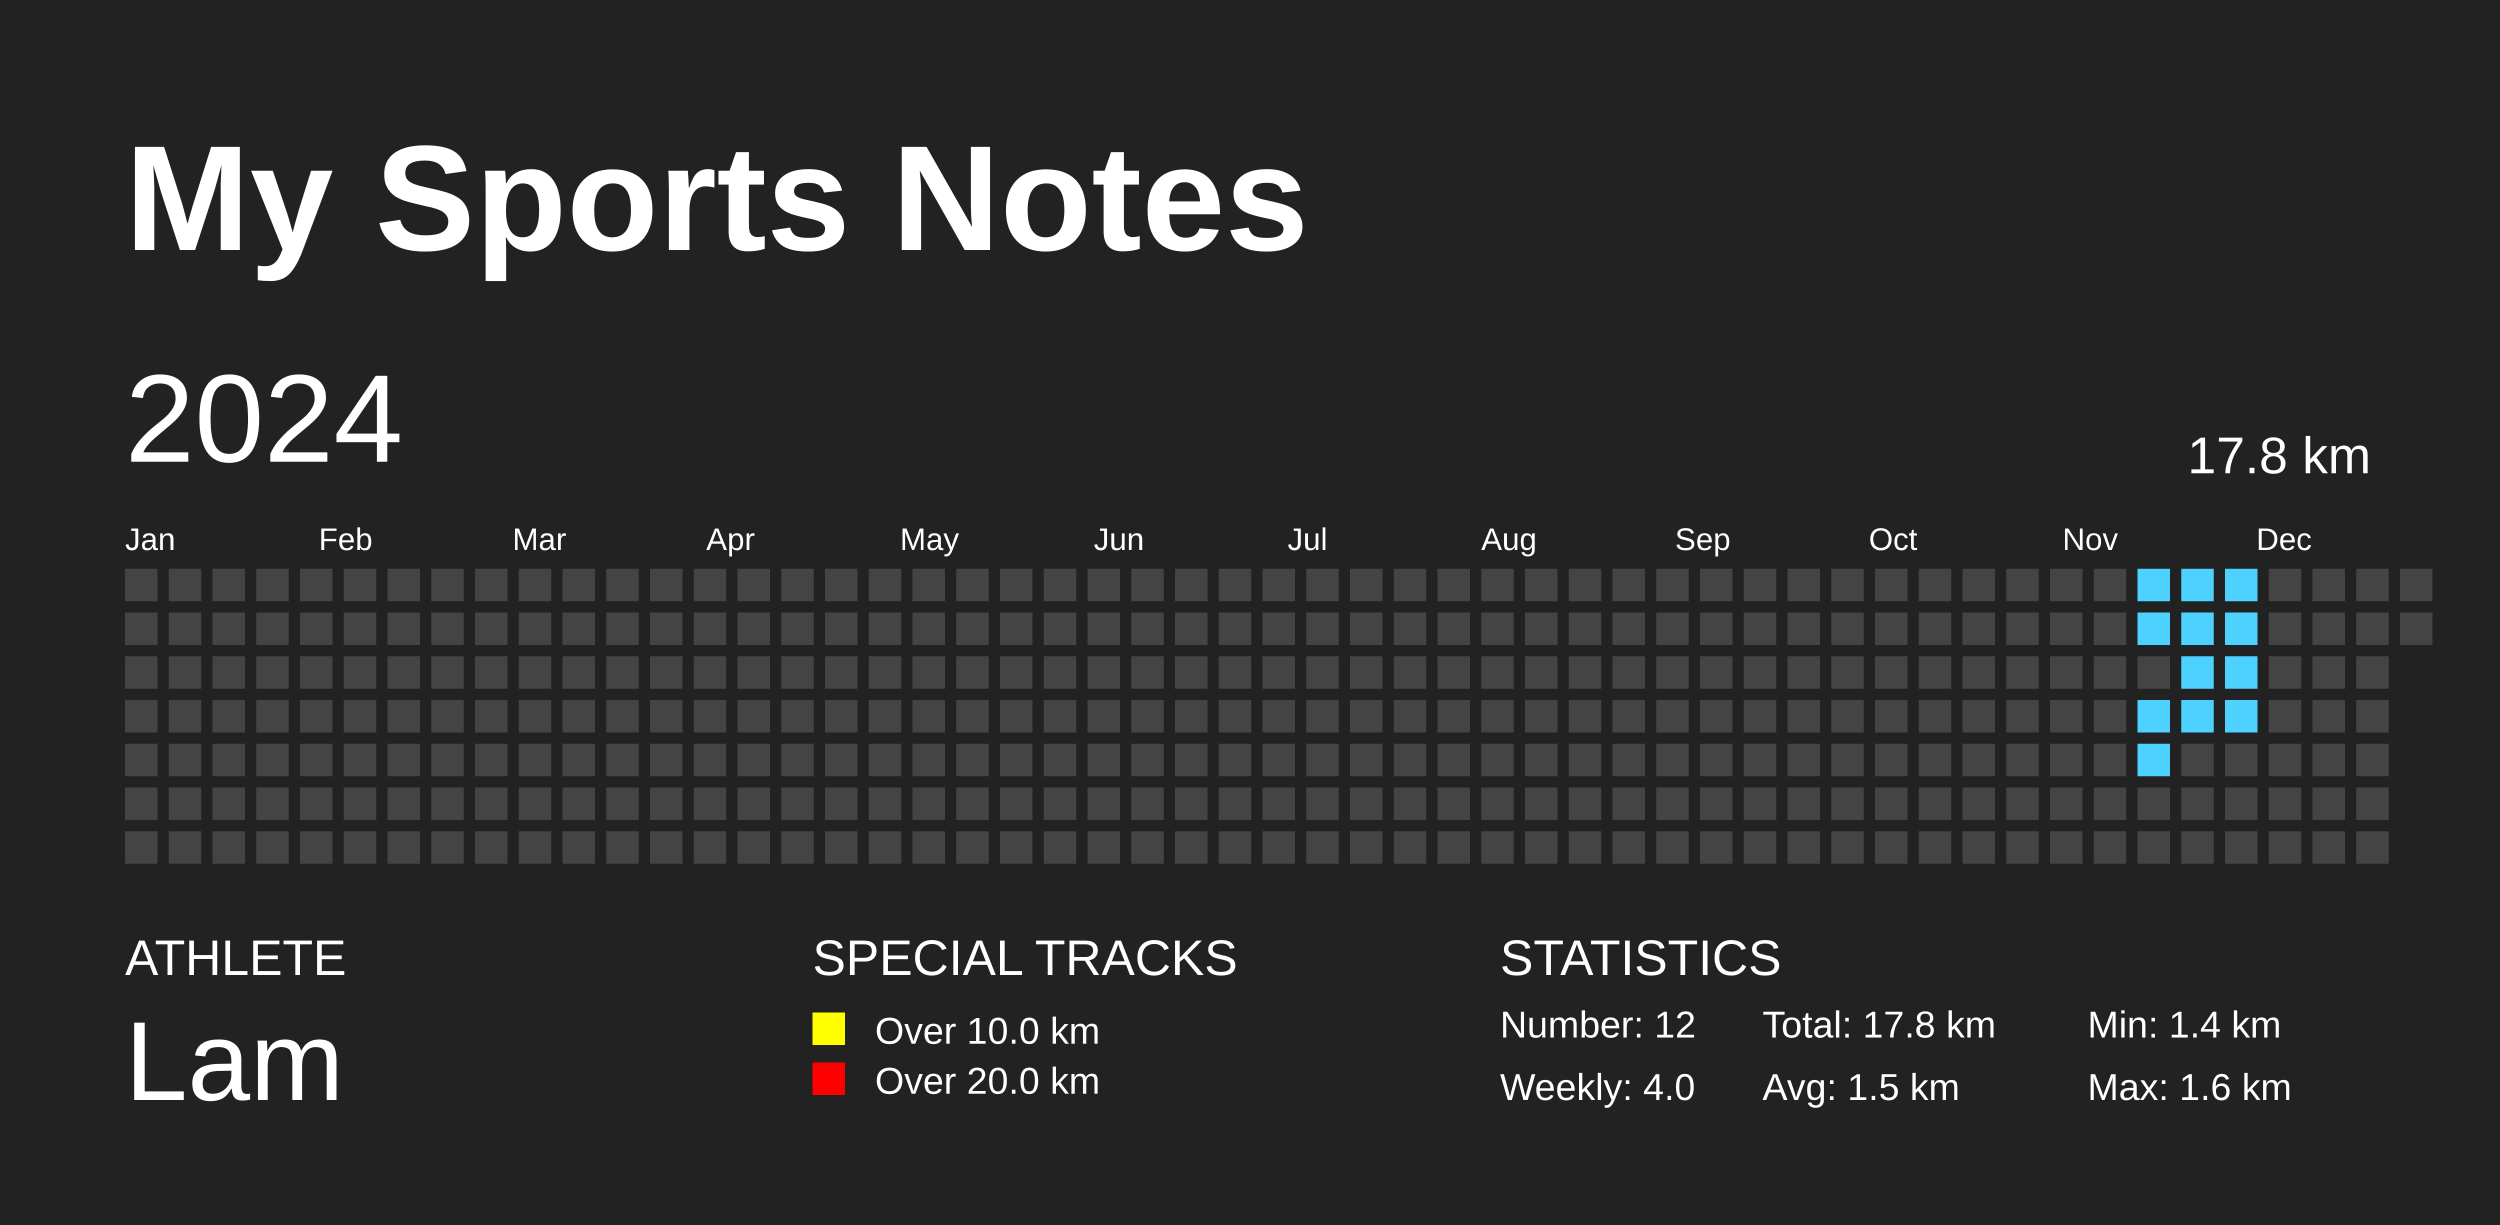
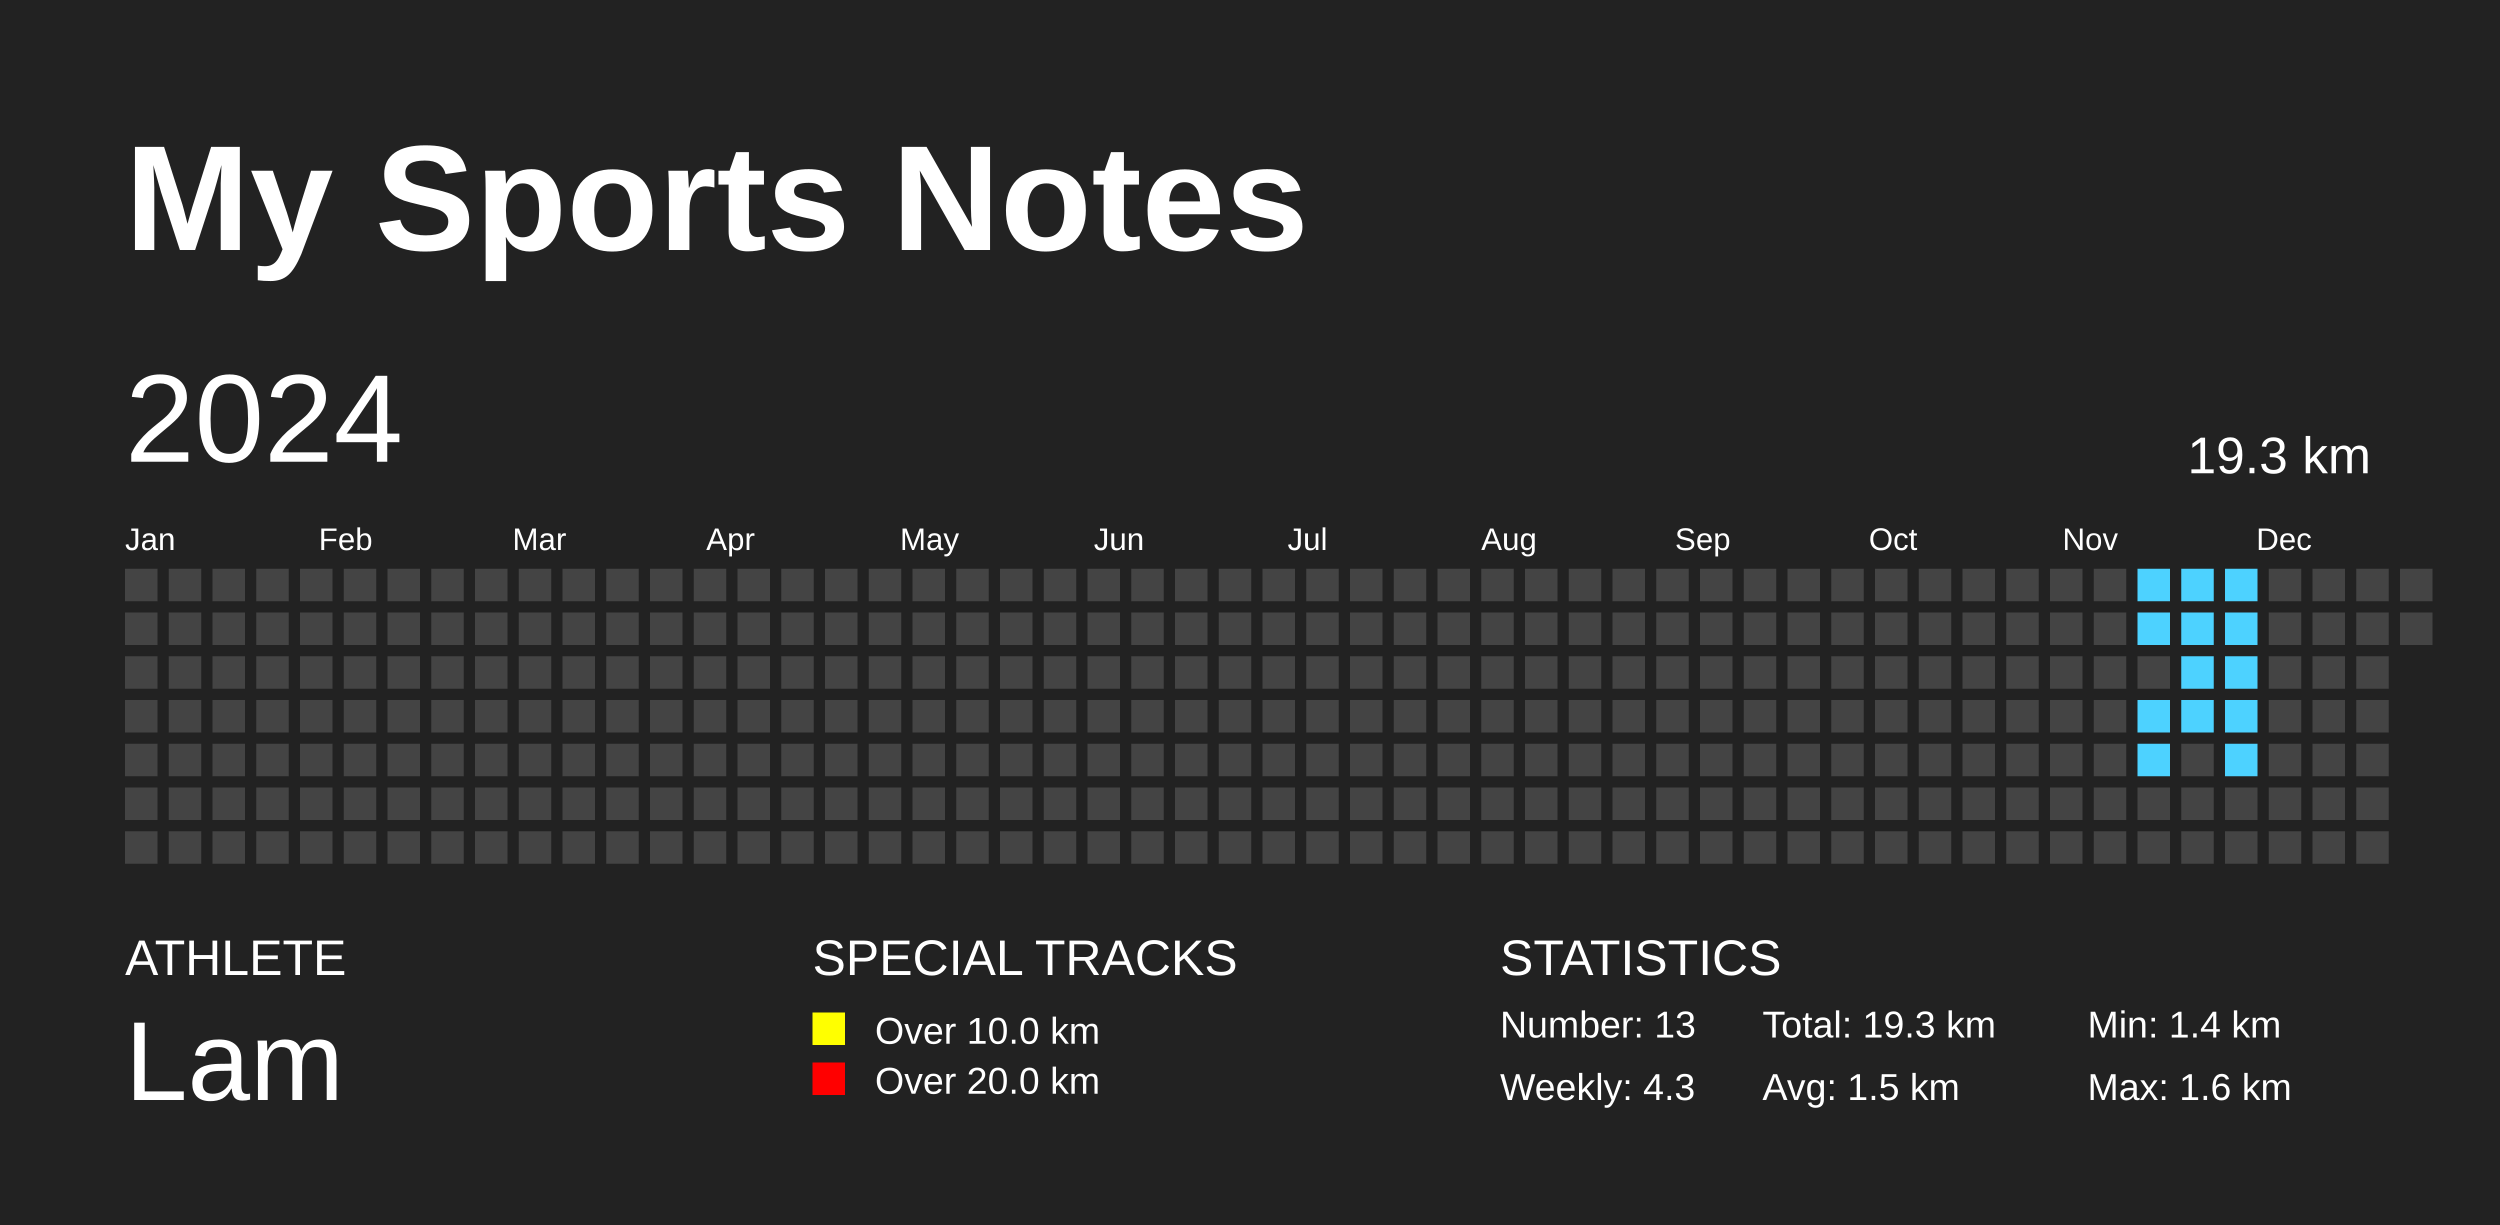
<svg xmlns="http://www.w3.org/2000/svg" baseProfile="full" height="98mm" version="1.1" viewBox="0,0,200,98" width="200mm">
  <defs />
  <rect fill="#222222" height="98" width="200" x="0" y="0" />
  <text fill="#FFFFFF" style="font-size:12px; font-family:Arial; font-weight:bold;" x="10" y="20">My Sports Notes</text>
  <text fill="#FFFFFF" style="font-size:4px; font-family:Arial" x="10" y="78">ATHLETE</text>
  <text fill="#FFFFFF" style="font-size:9px; font-family:Arial" x="10" y="88">Lam</text>
  <text fill="#FFFFFF" style="font-size:4px; font-family:Arial" x="65" y="78">SPECIAL TRACKS</text>
  <rect fill="yellow" height="2.6" width="2.6" x="65" y="81" />
  <text fill="#FFFFFF" style="font-size:3px; font-family:Arial" x="70" y="83.5">Over 10.0 km</text>
  <rect fill="red" height="2.6" width="2.6" x="65" y="85" />
  <text fill="#FFFFFF" style="font-size:3px; font-family:Arial" x="70" y="87.5">Over 20.0 km</text>
  <text fill="#FFFFFF" style="font-size:4px; font-family:Arial" x="120" y="78">STATISTICS</text>
-   <text fill="#FFFFFF" style="font-size:3px; font-family:Arial" x="120" y="83">Number: 12</text>
-   <text fill="#FFFFFF" style="font-size:3px; font-family:Arial" x="120" y="88">Weekly: 4.0</text>
-   <text fill="#FFFFFF" style="font-size:3px; font-family:Arial" x="141" y="83">Total: 17.8 km</text>
+   <text fill="#FFFFFF" style="font-size:3px; font-family:Arial" x="120" y="83">Number: 13</text>
+   <text fill="#FFFFFF" style="font-size:3px; font-family:Arial" x="120" y="88">Weekly: 4.3</text>
+   <text fill="#FFFFFF" style="font-size:3px; font-family:Arial" x="141" y="83">Total: 19.3 km</text>
  <text fill="#FFFFFF" style="font-size:3px; font-family:Arial" x="141" y="88">Avg: 1.5 km</text>
  <text fill="#FFFFFF" style="font-size:3px; font-family:Arial" x="167" y="83">Min: 1.4 km</text>
  <text fill="#FFFFFF" style="font-size:3px; font-family:Arial" x="167" y="88">Max: 1.6 km</text>
  <text dominant-baseline="hanging" fill="#FFFFFF" style="font-size:10.0px; font-family:Arial;" x="10" y="30">2024</text>
-   <text dominant-baseline="hanging" fill="#FFFFFF" style="font-size:4.125px; font-family:Arial;" x="175" y="35">17.8 km</text>
+   <text dominant-baseline="hanging" fill="#FFFFFF" style="font-size:4.125px; font-family:Arial;" x="175" y="35">19.3 km</text>
  <text fill="#FFFFFF" style="font-size:2.5px; font-family:Arial" x="10.0" y="44">Jan</text>
  <text fill="#FFFFFF" style="font-size:2.5px; font-family:Arial" x="25.5" y="44">Feb</text>
  <text fill="#FFFFFF" style="font-size:2.5px; font-family:Arial" x="41.0" y="44">Mar</text>
  <text fill="#FFFFFF" style="font-size:2.5px; font-family:Arial" x="56.5" y="44">Apr</text>
  <text fill="#FFFFFF" style="font-size:2.5px; font-family:Arial" x="72.0" y="44">May</text>
  <text fill="#FFFFFF" style="font-size:2.5px; font-family:Arial" x="87.5" y="44">Jun</text>
  <text fill="#FFFFFF" style="font-size:2.5px; font-family:Arial" x="103.0" y="44">Jul</text>
  <text fill="#FFFFFF" style="font-size:2.5px; font-family:Arial" x="118.5" y="44">Aug</text>
  <text fill="#FFFFFF" style="font-size:2.5px; font-family:Arial" x="134.0" y="44">Sep</text>
  <text fill="#FFFFFF" style="font-size:2.5px; font-family:Arial" x="149.5" y="44">Oct</text>
  <text fill="#FFFFFF" style="font-size:2.5px; font-family:Arial" x="165.0" y="44">Nov</text>
  <text fill="#FFFFFF" style="font-size:2.5px; font-family:Arial" x="180.5" y="44">Dec</text>
  <rect fill="#444444" height="2.6" width="2.6" x="10.0" y="45.5" />
  <rect fill="#444444" height="2.6" width="2.6" x="10.0" y="49.0" />
  <rect fill="#444444" height="2.6" width="2.6" x="10.0" y="52.5" />
  <rect fill="#444444" height="2.6" width="2.6" x="10.0" y="56.0" />
  <rect fill="#444444" height="2.6" width="2.6" x="10.0" y="59.5" />
  <rect fill="#444444" height="2.6" width="2.6" x="10.0" y="63.0" />
  <rect fill="#444444" height="2.6" width="2.6" x="10.0" y="66.5" />
  <rect fill="#444444" height="2.6" width="2.6" x="13.5" y="45.5" />
  <rect fill="#444444" height="2.6" width="2.6" x="13.5" y="49.0" />
  <rect fill="#444444" height="2.6" width="2.6" x="13.5" y="52.5" />
  <rect fill="#444444" height="2.6" width="2.6" x="13.5" y="56.0" />
  <rect fill="#444444" height="2.6" width="2.6" x="13.5" y="59.5" />
  <rect fill="#444444" height="2.6" width="2.6" x="13.5" y="63.0" />
  <rect fill="#444444" height="2.6" width="2.6" x="13.5" y="66.5" />
  <rect fill="#444444" height="2.6" width="2.6" x="17.0" y="45.5" />
  <rect fill="#444444" height="2.6" width="2.6" x="17.0" y="49.0" />
  <rect fill="#444444" height="2.6" width="2.6" x="17.0" y="52.5" />
  <rect fill="#444444" height="2.6" width="2.6" x="17.0" y="56.0" />
  <rect fill="#444444" height="2.6" width="2.6" x="17.0" y="59.5" />
  <rect fill="#444444" height="2.6" width="2.6" x="17.0" y="63.0" />
  <rect fill="#444444" height="2.6" width="2.6" x="17.0" y="66.5" />
  <rect fill="#444444" height="2.6" width="2.6" x="20.5" y="45.5" />
  <rect fill="#444444" height="2.6" width="2.6" x="20.5" y="49.0" />
  <rect fill="#444444" height="2.6" width="2.6" x="20.5" y="52.5" />
  <rect fill="#444444" height="2.6" width="2.6" x="20.5" y="56.0" />
  <rect fill="#444444" height="2.6" width="2.6" x="20.5" y="59.5" />
  <rect fill="#444444" height="2.6" width="2.6" x="20.5" y="63.0" />
  <rect fill="#444444" height="2.6" width="2.6" x="20.5" y="66.5" />
  <rect fill="#444444" height="2.6" width="2.6" x="24.0" y="45.5" />
  <rect fill="#444444" height="2.6" width="2.6" x="24.0" y="49.0" />
  <rect fill="#444444" height="2.6" width="2.6" x="24.0" y="52.5" />
  <rect fill="#444444" height="2.6" width="2.6" x="24.0" y="56.0" />
  <rect fill="#444444" height="2.6" width="2.6" x="24.0" y="59.5" />
  <rect fill="#444444" height="2.6" width="2.6" x="24.0" y="63.0" />
  <rect fill="#444444" height="2.6" width="2.6" x="24.0" y="66.5" />
  <rect fill="#444444" height="2.6" width="2.6" x="27.5" y="45.5" />
  <rect fill="#444444" height="2.6" width="2.6" x="27.5" y="49.0" />
  <rect fill="#444444" height="2.6" width="2.6" x="27.5" y="52.5" />
  <rect fill="#444444" height="2.6" width="2.6" x="27.5" y="56.0" />
  <rect fill="#444444" height="2.6" width="2.6" x="27.5" y="59.5" />
  <rect fill="#444444" height="2.6" width="2.6" x="27.5" y="63.0" />
  <rect fill="#444444" height="2.6" width="2.6" x="27.5" y="66.5" />
  <rect fill="#444444" height="2.6" width="2.6" x="31.0" y="45.5" />
  <rect fill="#444444" height="2.6" width="2.6" x="31.0" y="49.0" />
  <rect fill="#444444" height="2.6" width="2.6" x="31.0" y="52.5" />
  <rect fill="#444444" height="2.6" width="2.6" x="31.0" y="56.0" />
  <rect fill="#444444" height="2.6" width="2.6" x="31.0" y="59.5" />
  <rect fill="#444444" height="2.6" width="2.6" x="31.0" y="63.0" />
  <rect fill="#444444" height="2.6" width="2.6" x="31.0" y="66.5" />
  <rect fill="#444444" height="2.6" width="2.6" x="34.5" y="45.5" />
  <rect fill="#444444" height="2.6" width="2.6" x="34.5" y="49.0" />
  <rect fill="#444444" height="2.6" width="2.6" x="34.5" y="52.5" />
  <rect fill="#444444" height="2.6" width="2.6" x="34.5" y="56.0" />
  <rect fill="#444444" height="2.6" width="2.6" x="34.5" y="59.5" />
  <rect fill="#444444" height="2.6" width="2.6" x="34.5" y="63.0" />
  <rect fill="#444444" height="2.6" width="2.6" x="34.5" y="66.5" />
  <rect fill="#444444" height="2.6" width="2.6" x="38.0" y="45.5" />
  <rect fill="#444444" height="2.6" width="2.6" x="38.0" y="49.0" />
  <rect fill="#444444" height="2.6" width="2.6" x="38.0" y="52.5" />
  <rect fill="#444444" height="2.6" width="2.6" x="38.0" y="56.0" />
  <rect fill="#444444" height="2.6" width="2.6" x="38.0" y="59.5" />
  <rect fill="#444444" height="2.6" width="2.6" x="38.0" y="63.0" />
  <rect fill="#444444" height="2.6" width="2.6" x="38.0" y="66.5" />
  <rect fill="#444444" height="2.6" width="2.6" x="41.5" y="45.5" />
  <rect fill="#444444" height="2.6" width="2.6" x="41.5" y="49.0" />
  <rect fill="#444444" height="2.6" width="2.6" x="41.5" y="52.5" />
  <rect fill="#444444" height="2.6" width="2.6" x="41.5" y="56.0" />
  <rect fill="#444444" height="2.6" width="2.6" x="41.5" y="59.5" />
  <rect fill="#444444" height="2.6" width="2.6" x="41.5" y="63.0" />
  <rect fill="#444444" height="2.6" width="2.6" x="41.5" y="66.5" />
  <rect fill="#444444" height="2.6" width="2.6" x="45.0" y="45.5" />
  <rect fill="#444444" height="2.6" width="2.6" x="45.0" y="49.0" />
  <rect fill="#444444" height="2.6" width="2.6" x="45.0" y="52.5" />
  <rect fill="#444444" height="2.6" width="2.6" x="45.0" y="56.0" />
  <rect fill="#444444" height="2.6" width="2.6" x="45.0" y="59.5" />
  <rect fill="#444444" height="2.6" width="2.6" x="45.0" y="63.0" />
  <rect fill="#444444" height="2.6" width="2.6" x="45.0" y="66.5" />
  <rect fill="#444444" height="2.6" width="2.6" x="48.5" y="45.5" />
  <rect fill="#444444" height="2.6" width="2.6" x="48.5" y="49.0" />
  <rect fill="#444444" height="2.6" width="2.6" x="48.5" y="52.5" />
  <rect fill="#444444" height="2.6" width="2.6" x="48.5" y="56.0" />
  <rect fill="#444444" height="2.6" width="2.6" x="48.5" y="59.5" />
  <rect fill="#444444" height="2.6" width="2.6" x="48.5" y="63.0" />
  <rect fill="#444444" height="2.6" width="2.6" x="48.5" y="66.5" />
  <rect fill="#444444" height="2.6" width="2.6" x="52.0" y="45.5" />
  <rect fill="#444444" height="2.6" width="2.6" x="52.0" y="49.0" />
  <rect fill="#444444" height="2.6" width="2.6" x="52.0" y="52.5" />
  <rect fill="#444444" height="2.6" width="2.6" x="52.0" y="56.0" />
  <rect fill="#444444" height="2.6" width="2.6" x="52.0" y="59.5" />
  <rect fill="#444444" height="2.6" width="2.6" x="52.0" y="63.0" />
  <rect fill="#444444" height="2.6" width="2.6" x="52.0" y="66.5" />
  <rect fill="#444444" height="2.6" width="2.6" x="55.5" y="45.5" />
  <rect fill="#444444" height="2.6" width="2.6" x="55.5" y="49.0" />
  <rect fill="#444444" height="2.6" width="2.6" x="55.5" y="52.5" />
  <rect fill="#444444" height="2.6" width="2.6" x="55.5" y="56.0" />
  <rect fill="#444444" height="2.6" width="2.6" x="55.5" y="59.5" />
  <rect fill="#444444" height="2.6" width="2.6" x="55.5" y="63.0" />
  <rect fill="#444444" height="2.6" width="2.6" x="55.5" y="66.5" />
  <rect fill="#444444" height="2.6" width="2.6" x="59.0" y="45.5" />
  <rect fill="#444444" height="2.6" width="2.6" x="59.0" y="49.0" />
  <rect fill="#444444" height="2.6" width="2.6" x="59.0" y="52.5" />
  <rect fill="#444444" height="2.6" width="2.6" x="59.0" y="56.0" />
  <rect fill="#444444" height="2.6" width="2.6" x="59.0" y="59.5" />
  <rect fill="#444444" height="2.6" width="2.6" x="59.0" y="63.0" />
  <rect fill="#444444" height="2.6" width="2.6" x="59.0" y="66.5" />
  <rect fill="#444444" height="2.6" width="2.6" x="62.5" y="45.5" />
  <rect fill="#444444" height="2.6" width="2.6" x="62.5" y="49.0" />
  <rect fill="#444444" height="2.6" width="2.6" x="62.5" y="52.5" />
  <rect fill="#444444" height="2.6" width="2.6" x="62.5" y="56.0" />
  <rect fill="#444444" height="2.6" width="2.6" x="62.5" y="59.5" />
  <rect fill="#444444" height="2.6" width="2.6" x="62.5" y="63.0" />
  <rect fill="#444444" height="2.6" width="2.6" x="62.5" y="66.5" />
  <rect fill="#444444" height="2.6" width="2.6" x="66.0" y="45.5" />
  <rect fill="#444444" height="2.6" width="2.6" x="66.0" y="49.0" />
  <rect fill="#444444" height="2.6" width="2.6" x="66.0" y="52.5" />
  <rect fill="#444444" height="2.6" width="2.6" x="66.0" y="56.0" />
  <rect fill="#444444" height="2.6" width="2.6" x="66.0" y="59.5" />
  <rect fill="#444444" height="2.6" width="2.6" x="66.0" y="63.0" />
  <rect fill="#444444" height="2.6" width="2.6" x="66.0" y="66.5" />
  <rect fill="#444444" height="2.6" width="2.6" x="69.5" y="45.5" />
  <rect fill="#444444" height="2.6" width="2.6" x="69.5" y="49.0" />
  <rect fill="#444444" height="2.6" width="2.6" x="69.5" y="52.5" />
  <rect fill="#444444" height="2.6" width="2.6" x="69.5" y="56.0" />
  <rect fill="#444444" height="2.6" width="2.6" x="69.5" y="59.5" />
  <rect fill="#444444" height="2.6" width="2.6" x="69.5" y="63.0" />
  <rect fill="#444444" height="2.6" width="2.6" x="69.5" y="66.5" />
  <rect fill="#444444" height="2.6" width="2.6" x="73.0" y="45.5" />
  <rect fill="#444444" height="2.6" width="2.6" x="73.0" y="49.0" />
  <rect fill="#444444" height="2.6" width="2.6" x="73.0" y="52.5" />
  <rect fill="#444444" height="2.6" width="2.6" x="73.0" y="56.0" />
  <rect fill="#444444" height="2.6" width="2.6" x="73.0" y="59.5" />
  <rect fill="#444444" height="2.6" width="2.6" x="73.0" y="63.0" />
  <rect fill="#444444" height="2.6" width="2.6" x="73.0" y="66.5" />
  <rect fill="#444444" height="2.6" width="2.6" x="76.5" y="45.5" />
  <rect fill="#444444" height="2.6" width="2.6" x="76.5" y="49.0" />
  <rect fill="#444444" height="2.6" width="2.6" x="76.5" y="52.5" />
  <rect fill="#444444" height="2.6" width="2.6" x="76.5" y="56.0" />
  <rect fill="#444444" height="2.6" width="2.6" x="76.5" y="59.5" />
  <rect fill="#444444" height="2.6" width="2.6" x="76.5" y="63.0" />
  <rect fill="#444444" height="2.6" width="2.6" x="76.5" y="66.5" />
  <rect fill="#444444" height="2.6" width="2.6" x="80.0" y="45.5" />
  <rect fill="#444444" height="2.6" width="2.6" x="80.0" y="49.0" />
  <rect fill="#444444" height="2.6" width="2.6" x="80.0" y="52.5" />
  <rect fill="#444444" height="2.6" width="2.6" x="80.0" y="56.0" />
  <rect fill="#444444" height="2.6" width="2.6" x="80.0" y="59.5" />
  <rect fill="#444444" height="2.6" width="2.6" x="80.0" y="63.0" />
  <rect fill="#444444" height="2.6" width="2.6" x="80.0" y="66.5" />
  <rect fill="#444444" height="2.6" width="2.6" x="83.5" y="45.5" />
  <rect fill="#444444" height="2.6" width="2.6" x="83.5" y="49.0" />
  <rect fill="#444444" height="2.6" width="2.6" x="83.5" y="52.5" />
  <rect fill="#444444" height="2.6" width="2.6" x="83.5" y="56.0" />
  <rect fill="#444444" height="2.6" width="2.6" x="83.5" y="59.5" />
  <rect fill="#444444" height="2.6" width="2.6" x="83.5" y="63.0" />
  <rect fill="#444444" height="2.6" width="2.6" x="83.5" y="66.5" />
  <rect fill="#444444" height="2.6" width="2.6" x="87.0" y="45.5" />
  <rect fill="#444444" height="2.6" width="2.6" x="87.0" y="49.0" />
  <rect fill="#444444" height="2.6" width="2.6" x="87.0" y="52.5" />
  <rect fill="#444444" height="2.6" width="2.6" x="87.0" y="56.0" />
  <rect fill="#444444" height="2.6" width="2.6" x="87.0" y="59.5" />
  <rect fill="#444444" height="2.6" width="2.6" x="87.0" y="63.0" />
  <rect fill="#444444" height="2.6" width="2.6" x="87.0" y="66.5" />
  <rect fill="#444444" height="2.6" width="2.6" x="90.5" y="45.5" />
  <rect fill="#444444" height="2.6" width="2.6" x="90.5" y="49.0" />
  <rect fill="#444444" height="2.6" width="2.6" x="90.5" y="52.5" />
  <rect fill="#444444" height="2.6" width="2.6" x="90.5" y="56.0" />
  <rect fill="#444444" height="2.6" width="2.6" x="90.5" y="59.5" />
  <rect fill="#444444" height="2.6" width="2.6" x="90.5" y="63.0" />
  <rect fill="#444444" height="2.6" width="2.6" x="90.5" y="66.5" />
  <rect fill="#444444" height="2.6" width="2.6" x="94.0" y="45.5" />
  <rect fill="#444444" height="2.6" width="2.6" x="94.0" y="49.0" />
  <rect fill="#444444" height="2.6" width="2.6" x="94.0" y="52.5" />
  <rect fill="#444444" height="2.6" width="2.6" x="94.0" y="56.0" />
  <rect fill="#444444" height="2.6" width="2.6" x="94.0" y="59.5" />
  <rect fill="#444444" height="2.6" width="2.6" x="94.0" y="63.0" />
  <rect fill="#444444" height="2.6" width="2.6" x="94.0" y="66.5" />
  <rect fill="#444444" height="2.6" width="2.6" x="97.5" y="45.5" />
  <rect fill="#444444" height="2.6" width="2.6" x="97.5" y="49.0" />
  <rect fill="#444444" height="2.6" width="2.6" x="97.5" y="52.5" />
  <rect fill="#444444" height="2.6" width="2.6" x="97.5" y="56.0" />
  <rect fill="#444444" height="2.6" width="2.6" x="97.5" y="59.5" />
  <rect fill="#444444" height="2.6" width="2.6" x="97.5" y="63.0" />
  <rect fill="#444444" height="2.6" width="2.6" x="97.5" y="66.5" />
  <rect fill="#444444" height="2.6" width="2.6" x="101.0" y="45.5" />
  <rect fill="#444444" height="2.6" width="2.6" x="101.0" y="49.0" />
  <rect fill="#444444" height="2.6" width="2.6" x="101.0" y="52.5" />
  <rect fill="#444444" height="2.6" width="2.6" x="101.0" y="56.0" />
  <rect fill="#444444" height="2.6" width="2.6" x="101.0" y="59.5" />
  <rect fill="#444444" height="2.6" width="2.6" x="101.0" y="63.0" />
  <rect fill="#444444" height="2.6" width="2.6" x="101.0" y="66.5" />
  <rect fill="#444444" height="2.6" width="2.6" x="104.5" y="45.5" />
  <rect fill="#444444" height="2.6" width="2.6" x="104.5" y="49.0" />
  <rect fill="#444444" height="2.6" width="2.6" x="104.5" y="52.5" />
  <rect fill="#444444" height="2.6" width="2.6" x="104.5" y="56.0" />
  <rect fill="#444444" height="2.6" width="2.6" x="104.5" y="59.5" />
  <rect fill="#444444" height="2.6" width="2.6" x="104.5" y="63.0" />
  <rect fill="#444444" height="2.6" width="2.6" x="104.5" y="66.5" />
  <rect fill="#444444" height="2.6" width="2.6" x="108.0" y="45.5" />
  <rect fill="#444444" height="2.6" width="2.6" x="108.0" y="49.0" />
  <rect fill="#444444" height="2.6" width="2.6" x="108.0" y="52.5" />
  <rect fill="#444444" height="2.6" width="2.6" x="108.0" y="56.0" />
  <rect fill="#444444" height="2.6" width="2.6" x="108.0" y="59.5" />
  <rect fill="#444444" height="2.6" width="2.6" x="108.0" y="63.0" />
  <rect fill="#444444" height="2.6" width="2.6" x="108.0" y="66.5" />
  <rect fill="#444444" height="2.6" width="2.6" x="111.5" y="45.5" />
  <rect fill="#444444" height="2.6" width="2.6" x="111.5" y="49.0" />
  <rect fill="#444444" height="2.6" width="2.6" x="111.5" y="52.5" />
  <rect fill="#444444" height="2.6" width="2.6" x="111.5" y="56.0" />
  <rect fill="#444444" height="2.6" width="2.6" x="111.5" y="59.5" />
  <rect fill="#444444" height="2.6" width="2.6" x="111.5" y="63.0" />
  <rect fill="#444444" height="2.6" width="2.6" x="111.5" y="66.5" />
  <rect fill="#444444" height="2.6" width="2.6" x="115.0" y="45.5" />
  <rect fill="#444444" height="2.6" width="2.6" x="115.0" y="49.0" />
  <rect fill="#444444" height="2.6" width="2.6" x="115.0" y="52.5" />
  <rect fill="#444444" height="2.6" width="2.6" x="115.0" y="56.0" />
  <rect fill="#444444" height="2.6" width="2.6" x="115.0" y="59.5" />
  <rect fill="#444444" height="2.6" width="2.6" x="115.0" y="63.0" />
  <rect fill="#444444" height="2.6" width="2.6" x="115.0" y="66.5" />
  <rect fill="#444444" height="2.6" width="2.6" x="118.5" y="45.5" />
  <rect fill="#444444" height="2.6" width="2.6" x="118.5" y="49.0" />
  <rect fill="#444444" height="2.6" width="2.6" x="118.5" y="52.5" />
  <rect fill="#444444" height="2.6" width="2.6" x="118.5" y="56.0" />
  <rect fill="#444444" height="2.6" width="2.6" x="118.5" y="59.5" />
  <rect fill="#444444" height="2.6" width="2.6" x="118.5" y="63.0" />
  <rect fill="#444444" height="2.6" width="2.6" x="118.5" y="66.5" />
  <rect fill="#444444" height="2.6" width="2.6" x="122.0" y="45.5" />
  <rect fill="#444444" height="2.6" width="2.6" x="122.0" y="49.0" />
  <rect fill="#444444" height="2.6" width="2.6" x="122.0" y="52.5" />
  <rect fill="#444444" height="2.6" width="2.6" x="122.0" y="56.0" />
  <rect fill="#444444" height="2.6" width="2.6" x="122.0" y="59.5" />
  <rect fill="#444444" height="2.6" width="2.6" x="122.0" y="63.0" />
  <rect fill="#444444" height="2.6" width="2.6" x="122.0" y="66.5" />
  <rect fill="#444444" height="2.6" width="2.6" x="125.5" y="45.5" />
  <rect fill="#444444" height="2.6" width="2.6" x="125.5" y="49.0" />
  <rect fill="#444444" height="2.6" width="2.6" x="125.5" y="52.5" />
  <rect fill="#444444" height="2.6" width="2.6" x="125.5" y="56.0" />
  <rect fill="#444444" height="2.6" width="2.6" x="125.5" y="59.5" />
  <rect fill="#444444" height="2.6" width="2.6" x="125.5" y="63.0" />
  <rect fill="#444444" height="2.6" width="2.6" x="125.5" y="66.5" />
  <rect fill="#444444" height="2.6" width="2.6" x="129.0" y="45.5" />
  <rect fill="#444444" height="2.6" width="2.6" x="129.0" y="49.0" />
  <rect fill="#444444" height="2.6" width="2.6" x="129.0" y="52.5" />
  <rect fill="#444444" height="2.6" width="2.6" x="129.0" y="56.0" />
  <rect fill="#444444" height="2.6" width="2.6" x="129.0" y="59.5" />
  <rect fill="#444444" height="2.6" width="2.6" x="129.0" y="63.0" />
  <rect fill="#444444" height="2.6" width="2.6" x="129.0" y="66.5" />
  <rect fill="#444444" height="2.6" width="2.6" x="132.5" y="45.5" />
  <rect fill="#444444" height="2.6" width="2.6" x="132.5" y="49.0" />
  <rect fill="#444444" height="2.6" width="2.6" x="132.5" y="52.5" />
  <rect fill="#444444" height="2.6" width="2.6" x="132.5" y="56.0" />
  <rect fill="#444444" height="2.6" width="2.6" x="132.5" y="59.5" />
  <rect fill="#444444" height="2.6" width="2.6" x="132.5" y="63.0" />
  <rect fill="#444444" height="2.6" width="2.6" x="132.5" y="66.5" />
  <rect fill="#444444" height="2.6" width="2.6" x="136.0" y="45.5" />
  <rect fill="#444444" height="2.6" width="2.6" x="136.0" y="49.0" />
  <rect fill="#444444" height="2.6" width="2.6" x="136.0" y="52.5" />
  <rect fill="#444444" height="2.6" width="2.6" x="136.0" y="56.0" />
  <rect fill="#444444" height="2.6" width="2.6" x="136.0" y="59.5" />
  <rect fill="#444444" height="2.6" width="2.6" x="136.0" y="63.0" />
  <rect fill="#444444" height="2.6" width="2.6" x="136.0" y="66.5" />
  <rect fill="#444444" height="2.6" width="2.6" x="139.5" y="45.5" />
  <rect fill="#444444" height="2.6" width="2.6" x="139.5" y="49.0" />
  <rect fill="#444444" height="2.6" width="2.6" x="139.5" y="52.5" />
  <rect fill="#444444" height="2.6" width="2.6" x="139.5" y="56.0" />
  <rect fill="#444444" height="2.6" width="2.6" x="139.5" y="59.5" />
  <rect fill="#444444" height="2.6" width="2.6" x="139.5" y="63.0" />
  <rect fill="#444444" height="2.6" width="2.6" x="139.5" y="66.5" />
  <rect fill="#444444" height="2.6" width="2.6" x="143.0" y="45.5" />
  <rect fill="#444444" height="2.6" width="2.6" x="143.0" y="49.0" />
  <rect fill="#444444" height="2.6" width="2.6" x="143.0" y="52.5" />
  <rect fill="#444444" height="2.6" width="2.6" x="143.0" y="56.0" />
  <rect fill="#444444" height="2.6" width="2.6" x="143.0" y="59.5" />
  <rect fill="#444444" height="2.6" width="2.6" x="143.0" y="63.0" />
  <rect fill="#444444" height="2.6" width="2.6" x="143.0" y="66.5" />
  <rect fill="#444444" height="2.6" width="2.6" x="146.5" y="45.5" />
  <rect fill="#444444" height="2.6" width="2.6" x="146.5" y="49.0" />
  <rect fill="#444444" height="2.6" width="2.6" x="146.5" y="52.5" />
  <rect fill="#444444" height="2.6" width="2.6" x="146.5" y="56.0" />
  <rect fill="#444444" height="2.6" width="2.6" x="146.5" y="59.5" />
  <rect fill="#444444" height="2.6" width="2.6" x="146.5" y="63.0" />
  <rect fill="#444444" height="2.6" width="2.6" x="146.5" y="66.5" />
  <rect fill="#444444" height="2.6" width="2.6" x="150.0" y="45.5" />
  <rect fill="#444444" height="2.6" width="2.6" x="150.0" y="49.0" />
  <rect fill="#444444" height="2.6" width="2.6" x="150.0" y="52.5" />
  <rect fill="#444444" height="2.6" width="2.6" x="150.0" y="56.0" />
  <rect fill="#444444" height="2.6" width="2.6" x="150.0" y="59.5" />
  <rect fill="#444444" height="2.6" width="2.6" x="150.0" y="63.0" />
  <rect fill="#444444" height="2.6" width="2.6" x="150.0" y="66.5" />
  <rect fill="#444444" height="2.6" width="2.6" x="153.5" y="45.5" />
  <rect fill="#444444" height="2.6" width="2.6" x="153.5" y="49.0" />
  <rect fill="#444444" height="2.6" width="2.6" x="153.5" y="52.5" />
  <rect fill="#444444" height="2.6" width="2.6" x="153.5" y="56.0" />
  <rect fill="#444444" height="2.6" width="2.6" x="153.5" y="59.5" />
  <rect fill="#444444" height="2.6" width="2.6" x="153.5" y="63.0" />
  <rect fill="#444444" height="2.6" width="2.6" x="153.5" y="66.5" />
  <rect fill="#444444" height="2.6" width="2.6" x="157.0" y="45.5" />
  <rect fill="#444444" height="2.6" width="2.6" x="157.0" y="49.0" />
  <rect fill="#444444" height="2.6" width="2.6" x="157.0" y="52.5" />
  <rect fill="#444444" height="2.6" width="2.6" x="157.0" y="56.0" />
  <rect fill="#444444" height="2.6" width="2.6" x="157.0" y="59.5" />
  <rect fill="#444444" height="2.6" width="2.6" x="157.0" y="63.0" />
  <rect fill="#444444" height="2.6" width="2.6" x="157.0" y="66.5" />
  <rect fill="#444444" height="2.6" width="2.6" x="160.5" y="45.5" />
  <rect fill="#444444" height="2.6" width="2.6" x="160.5" y="49.0" />
  <rect fill="#444444" height="2.6" width="2.6" x="160.5" y="52.5" />
  <rect fill="#444444" height="2.6" width="2.6" x="160.5" y="56.0" />
  <rect fill="#444444" height="2.6" width="2.6" x="160.5" y="59.5" />
  <rect fill="#444444" height="2.6" width="2.6" x="160.5" y="63.0" />
  <rect fill="#444444" height="2.6" width="2.6" x="160.5" y="66.5" />
  <rect fill="#444444" height="2.6" width="2.6" x="164.0" y="45.5" />
  <rect fill="#444444" height="2.6" width="2.6" x="164.0" y="49.0" />
  <rect fill="#444444" height="2.6" width="2.6" x="164.0" y="52.5" />
  <rect fill="#444444" height="2.6" width="2.6" x="164.0" y="56.0" />
  <rect fill="#444444" height="2.6" width="2.6" x="164.0" y="59.5" />
  <rect fill="#444444" height="2.6" width="2.6" x="164.0" y="63.0" />
  <rect fill="#444444" height="2.6" width="2.6" x="164.0" y="66.5" />
  <rect fill="#444444" height="2.6" width="2.6" x="167.5" y="45.5" />
  <rect fill="#444444" height="2.6" width="2.6" x="167.5" y="49.0" />
  <rect fill="#444444" height="2.6" width="2.6" x="167.5" y="52.5" />
  <rect fill="#444444" height="2.6" width="2.6" x="167.5" y="56.0" />
  <rect fill="#444444" height="2.6" width="2.6" x="167.5" y="59.5" />
  <rect fill="#444444" height="2.6" width="2.6" x="167.5" y="63.0" />
  <rect fill="#444444" height="2.6" width="2.6" x="167.5" y="66.5" />
  <rect fill="#4DD2FF" height="2.6" width="2.6" x="171.0" y="45.5" />
  <rect fill="#4DD2FF" height="2.6" width="2.6" x="171.0" y="49.0" />
  <rect fill="#444444" height="2.6" width="2.6" x="171.0" y="52.5" />
  <rect fill="#4DD2FF" height="2.6" width="2.6" x="171.0" y="56.0" />
  <rect fill="#4DD2FF" height="2.6" width="2.6" x="171.0" y="59.5" />
  <rect fill="#444444" height="2.6" width="2.6" x="171.0" y="63.0" />
  <rect fill="#444444" height="2.6" width="2.6" x="171.0" y="66.5" />
  <rect fill="#4DD2FF" height="2.6" width="2.6" x="174.5" y="45.5" />
  <rect fill="#4DD2FF" height="2.6" width="2.6" x="174.5" y="49.0" />
  <rect fill="#4DD2FF" height="2.6" width="2.6" x="174.5" y="52.5" />
  <rect fill="#4DD2FF" height="2.6" width="2.6" x="174.5" y="56.0" />
  <rect fill="#444444" height="2.6" width="2.6" x="174.5" y="59.5" />
  <rect fill="#444444" height="2.6" width="2.6" x="174.5" y="63.0" />
  <rect fill="#444444" height="2.6" width="2.6" x="174.5" y="66.5" />
  <rect fill="#4DD2FF" height="2.6" width="2.6" x="178.0" y="45.5" />
  <rect fill="#4DD2FF" height="2.6" width="2.6" x="178.0" y="49.0" />
  <rect fill="#4DD2FF" height="2.6" width="2.6" x="178.0" y="52.5" />
  <rect fill="#4DD2FF" height="2.6" width="2.6" x="178.0" y="56.0" />
-   <rect fill="#444444" height="2.6" width="2.6" x="178.0" y="59.5" />
+   <rect fill="#4DD2FF" height="2.6" width="2.6" x="178.0" y="59.5" />
  <rect fill="#444444" height="2.6" width="2.6" x="178.0" y="63.0" />
  <rect fill="#444444" height="2.6" width="2.6" x="178.0" y="66.5" />
  <rect fill="#444444" height="2.6" width="2.6" x="181.5" y="45.5" />
  <rect fill="#444444" height="2.6" width="2.6" x="181.5" y="49.0" />
  <rect fill="#444444" height="2.6" width="2.6" x="181.5" y="52.5" />
  <rect fill="#444444" height="2.6" width="2.6" x="181.5" y="56.0" />
  <rect fill="#444444" height="2.6" width="2.6" x="181.5" y="59.5" />
  <rect fill="#444444" height="2.6" width="2.6" x="181.5" y="63.0" />
  <rect fill="#444444" height="2.6" width="2.6" x="181.5" y="66.5" />
  <rect fill="#444444" height="2.6" width="2.6" x="185.0" y="45.5" />
  <rect fill="#444444" height="2.6" width="2.6" x="185.0" y="49.0" />
  <rect fill="#444444" height="2.6" width="2.6" x="185.0" y="52.5" />
  <rect fill="#444444" height="2.6" width="2.6" x="185.0" y="56.0" />
  <rect fill="#444444" height="2.6" width="2.6" x="185.0" y="59.5" />
  <rect fill="#444444" height="2.6" width="2.6" x="185.0" y="63.0" />
  <rect fill="#444444" height="2.6" width="2.6" x="185.0" y="66.5" />
  <rect fill="#444444" height="2.6" width="2.6" x="188.5" y="45.5" />
  <rect fill="#444444" height="2.6" width="2.6" x="188.5" y="49.0" />
  <rect fill="#444444" height="2.6" width="2.6" x="188.5" y="52.5" />
  <rect fill="#444444" height="2.6" width="2.6" x="188.5" y="56.0" />
  <rect fill="#444444" height="2.6" width="2.6" x="188.5" y="59.5" />
  <rect fill="#444444" height="2.6" width="2.6" x="188.5" y="63.0" />
  <rect fill="#444444" height="2.6" width="2.6" x="188.5" y="66.5" />
  <rect fill="#444444" height="2.6" width="2.6" x="192.0" y="45.5" />
  <rect fill="#444444" height="2.6" width="2.6" x="192.0" y="49.0" />
</svg>
